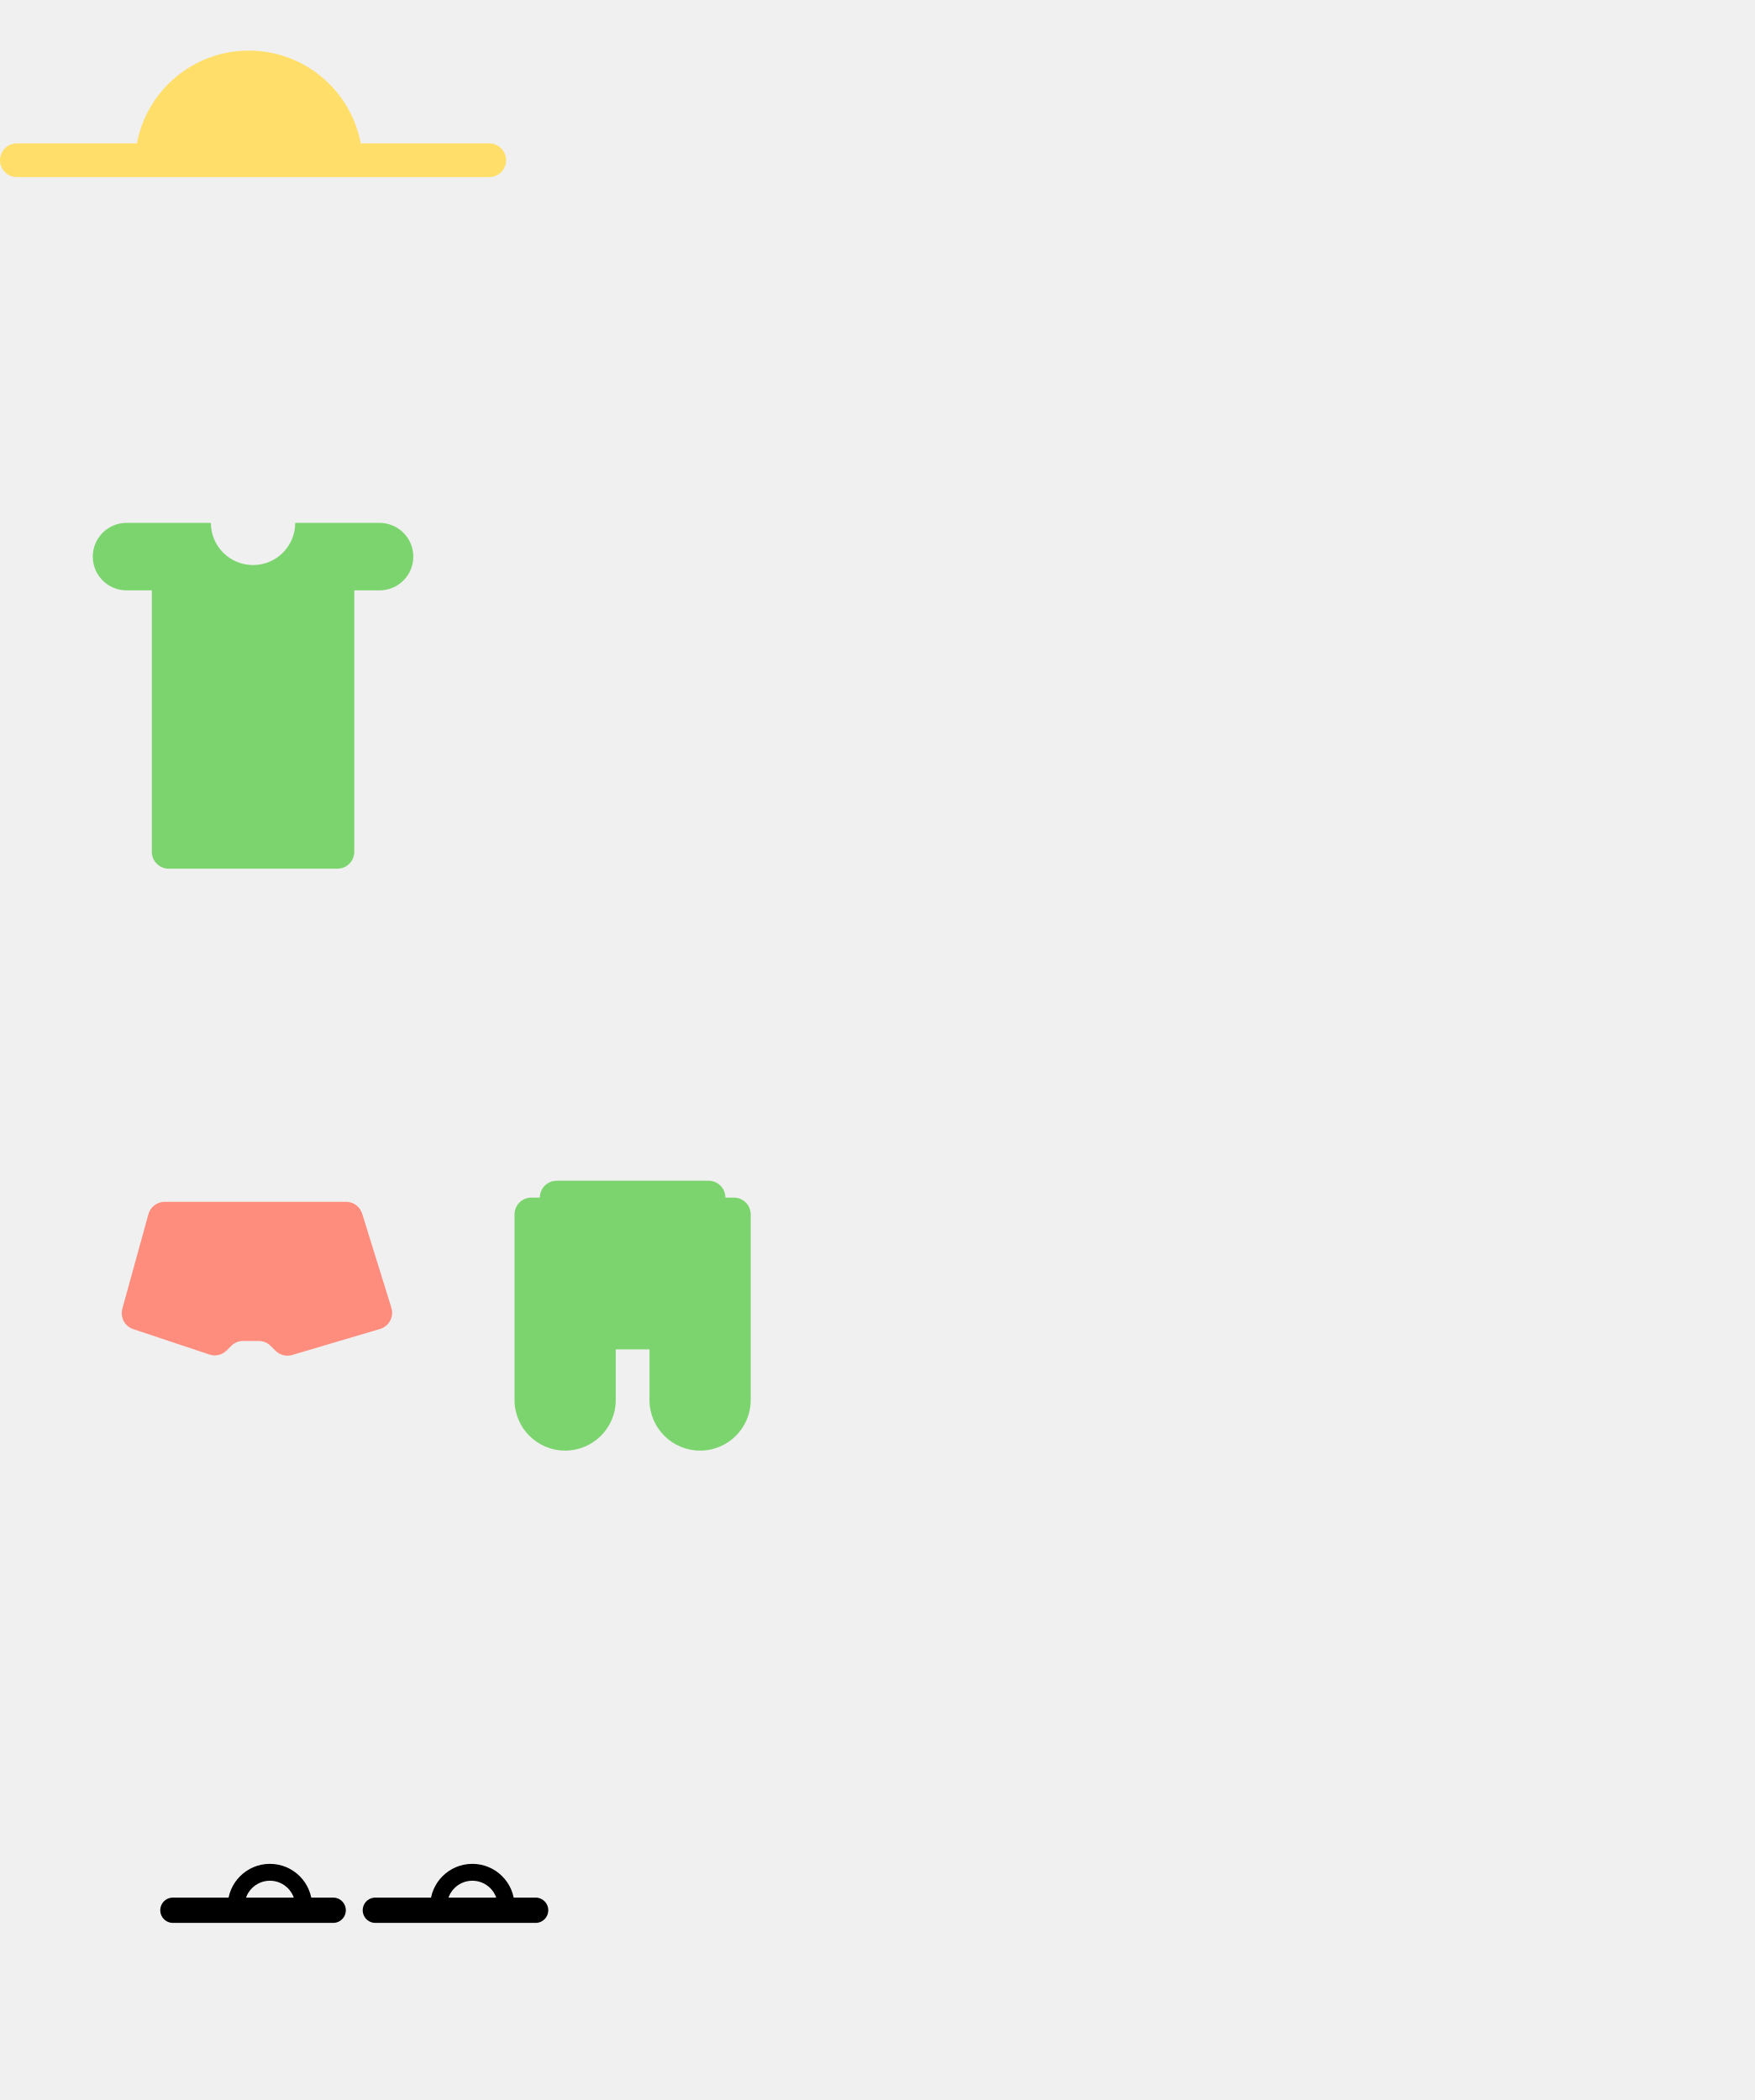
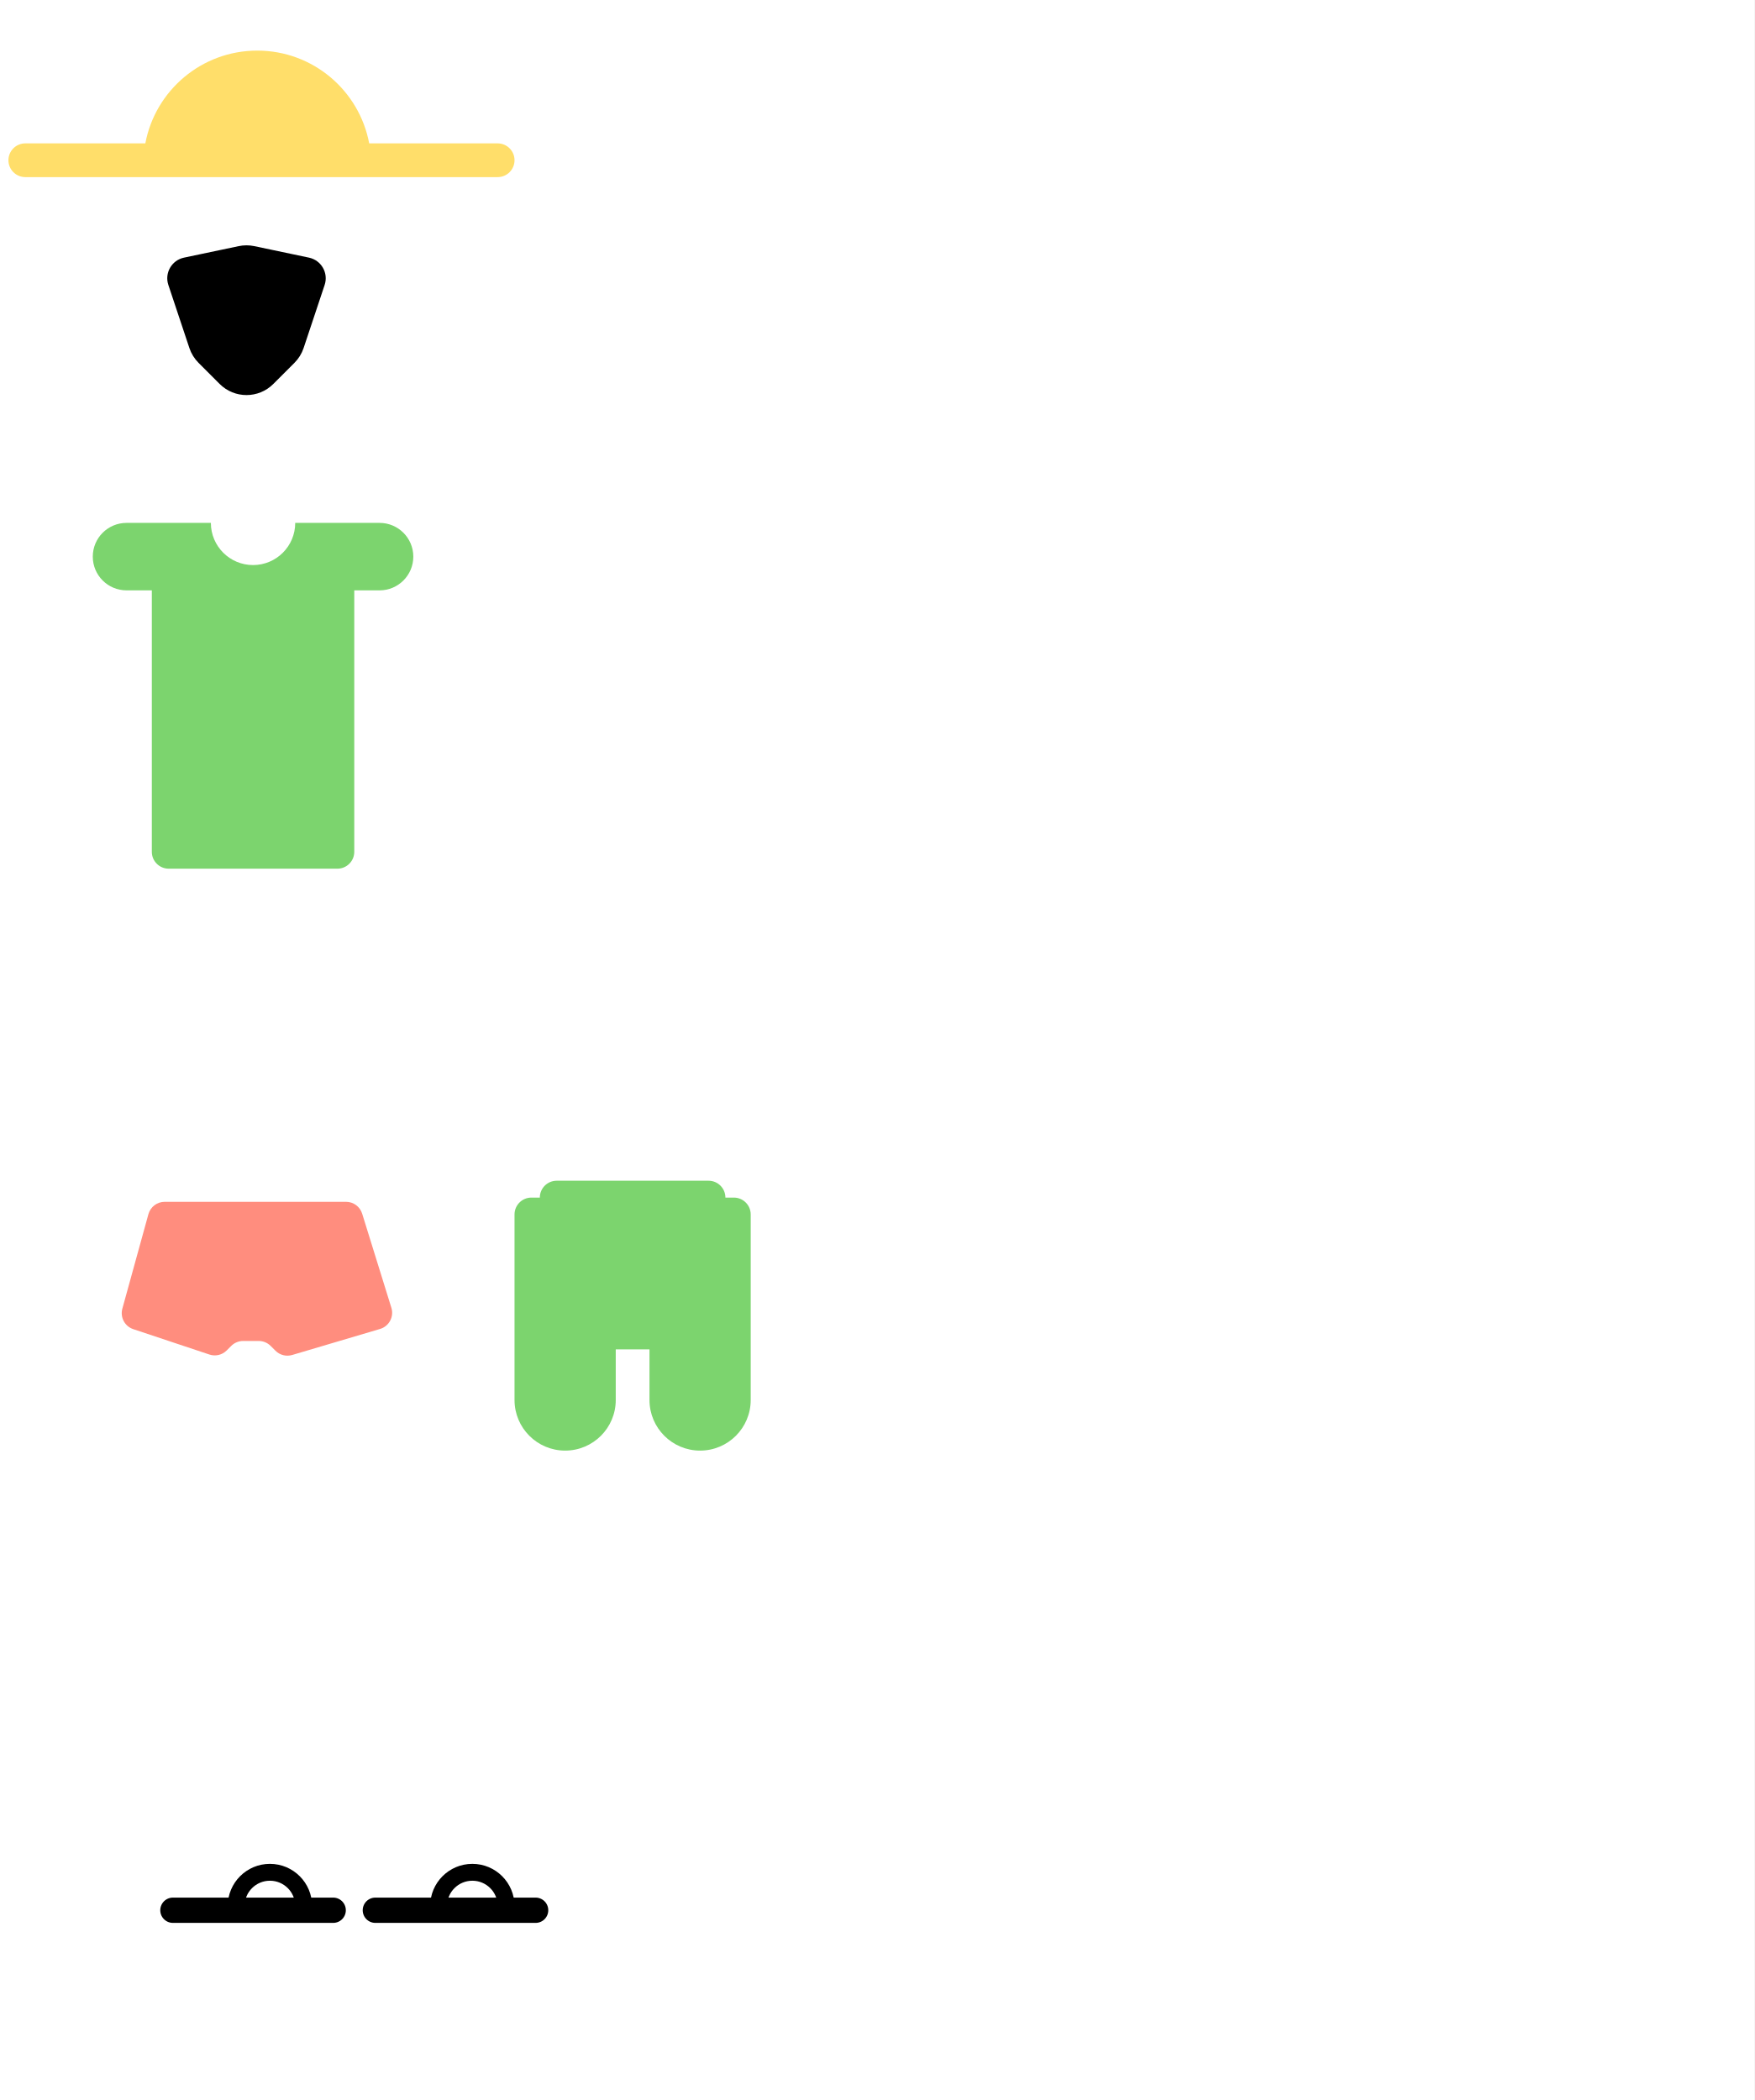
<svg xmlns="http://www.w3.org/2000/svg" width="208" height="249" viewBox="0 0 208 249" fill="none">
-   <path fill-rule="evenodd" clip-rule="evenodd" d="M42.769 17H58C59.105 17 60 17.895 60 19C60 20.105 59.105 21 58 21H2C0.895 21 0 20.105 0 19C0 17.895 0.895 17 2 17H16.231C17.403 10.739 22.898 6 29.5 6C36.102 6 41.596 10.739 42.769 17Z" fill="#FFDE6A" />
+   <rect width="208" height="249" fill="white" />
+   <path fill-rule="evenodd" clip-rule="evenodd" d="M43.769 17H59C60.105 17 61 17.895 61 19C61 20.105 60.105 21 59 21H3C1.895 21 1 20.105 1 19C1 17.895 1.895 17 3 17H17.231C18.403 10.739 23.898 6 30.5 6C37.102 6 42.596 10.739 43.769 17Z" fill="#FFDE6A" />
  <path fill-rule="evenodd" clip-rule="evenodd" d="M30 67C32.761 67 35 64.761 35 62H40H45C47.209 62 49 63.791 49 66C49 68.209 47.209 70 45 70H42V101C42 102.105 41.105 103 40 103H20C18.895 103 18 102.105 18 101V70H15C12.791 70 11 68.209 11 66C11 63.791 12.791 62 15 62H20H25C25 64.761 27.239 67 30 67Z" fill="#7CD46E" />
  <path d="M14.505 155.171L17.595 143.968C17.834 143.101 18.623 142.5 19.523 142.5H41.027C41.903 142.5 42.677 143.07 42.937 143.907L46.4 155.065C46.73 156.13 46.126 157.259 45.058 157.576L34.641 160.662C33.938 160.87 33.177 160.677 32.659 160.159L32.086 159.586C31.711 159.211 31.202 159 30.672 159H28.828C28.298 159 27.789 159.211 27.414 159.586L26.874 160.126C26.338 160.662 25.546 160.849 24.827 160.609L15.8 157.6C14.791 157.264 14.222 156.196 14.505 155.171Z" fill="#FF8D7E" />
  <path fill-rule="evenodd" clip-rule="evenodd" d="M66 140C64.895 140 64 140.895 64 142H63C61.895 142 61 142.895 61 144V147.994L61 148V166C61 169.314 63.686 172 67 172C70.314 172 73 169.314 73 166V160H77V166C77 169.314 79.686 172 83 172C86.314 172 89 169.314 89 166V158.002V158L89 148L89 144C89 142.895 88.105 142 87 142H86C86 140.895 85.105 140 84 140H66Z" fill="#7CD46E" />
  <line x1="20.5" y1="226.5" x2="39.5" y2="226.5" stroke="black" stroke-width="3" stroke-linecap="round" />
  <path fill-rule="evenodd" clip-rule="evenodd" d="M34.829 227C34.94 226.687 35 226.351 35 226C35 224.343 33.657 223 32 223C30.343 223 29 224.343 29 226C29 226.351 29.06 226.687 29.171 227H27.1C27.034 226.677 27 226.342 27 226C27 223.239 29.239 221 32 221C34.761 221 37 223.239 37 226C37 226.342 36.966 226.677 36.9 227H34.829Z" fill="black" />
  <line x1="44.5" y1="226.5" x2="63.5" y2="226.5" stroke="black" stroke-width="3" stroke-linecap="round" />
  <path fill-rule="evenodd" clip-rule="evenodd" d="M58.829 227C58.94 226.687 59 226.351 59 226C59 224.343 57.657 223 56 223C54.343 223 53 224.343 53 226C53 226.351 53.06 226.687 53.171 227H51.1C51.034 226.677 51 226.342 51 226C51 223.239 53.239 221 56 221C58.761 221 61 223.239 61 226C61 226.342 60.966 226.677 60.9 227H58.829Z" fill="black" />
+   <path d="M22.925 41.104L20.433 33.627C20.055 32.494 20.749 31.284 21.918 31.038L28.4 29.674C28.943 29.559 29.504 29.559 30.048 29.674L36.529 31.038C37.698 31.284 38.392 32.494 38.014 33.628L35.522 41.104C35.326 41.693 34.995 42.229 34.556 42.668L32.052 45.172C30.49 46.734 27.957 46.734 26.395 45.172L23.891 42.668C23.452 42.229 23.121 41.693 22.925 41.104Z" fill="black" stroke="black" />
</svg>
